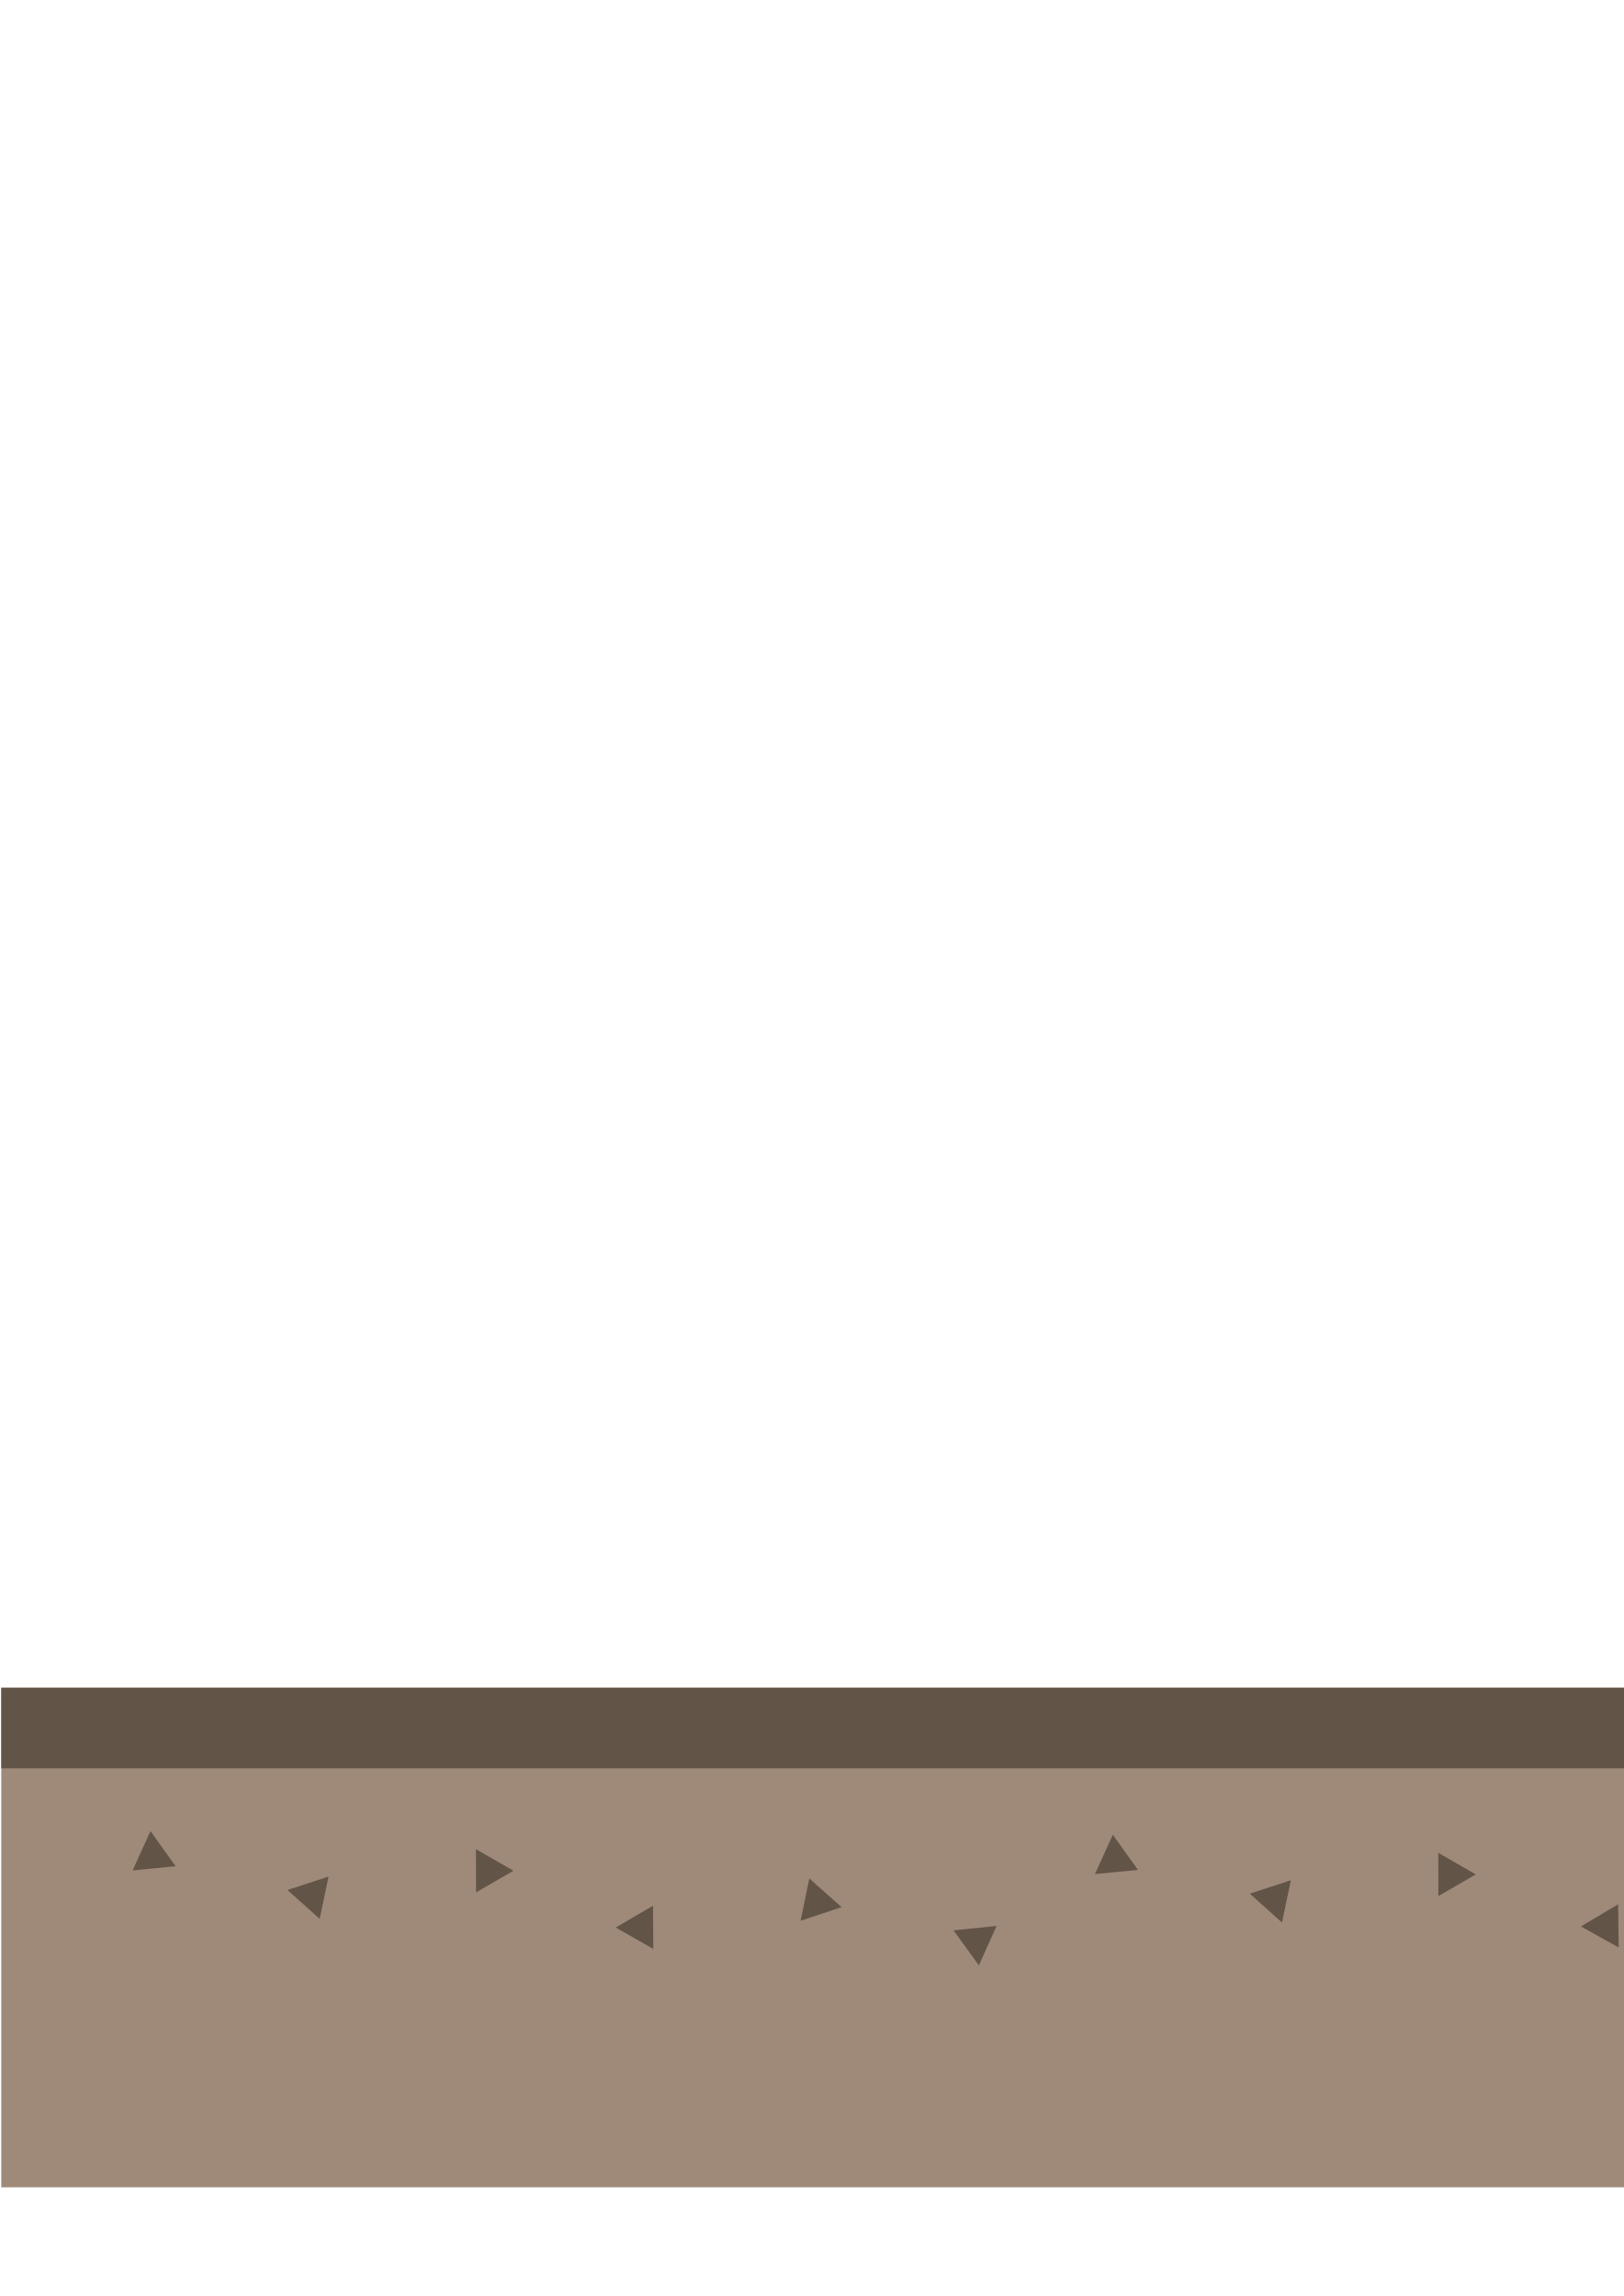
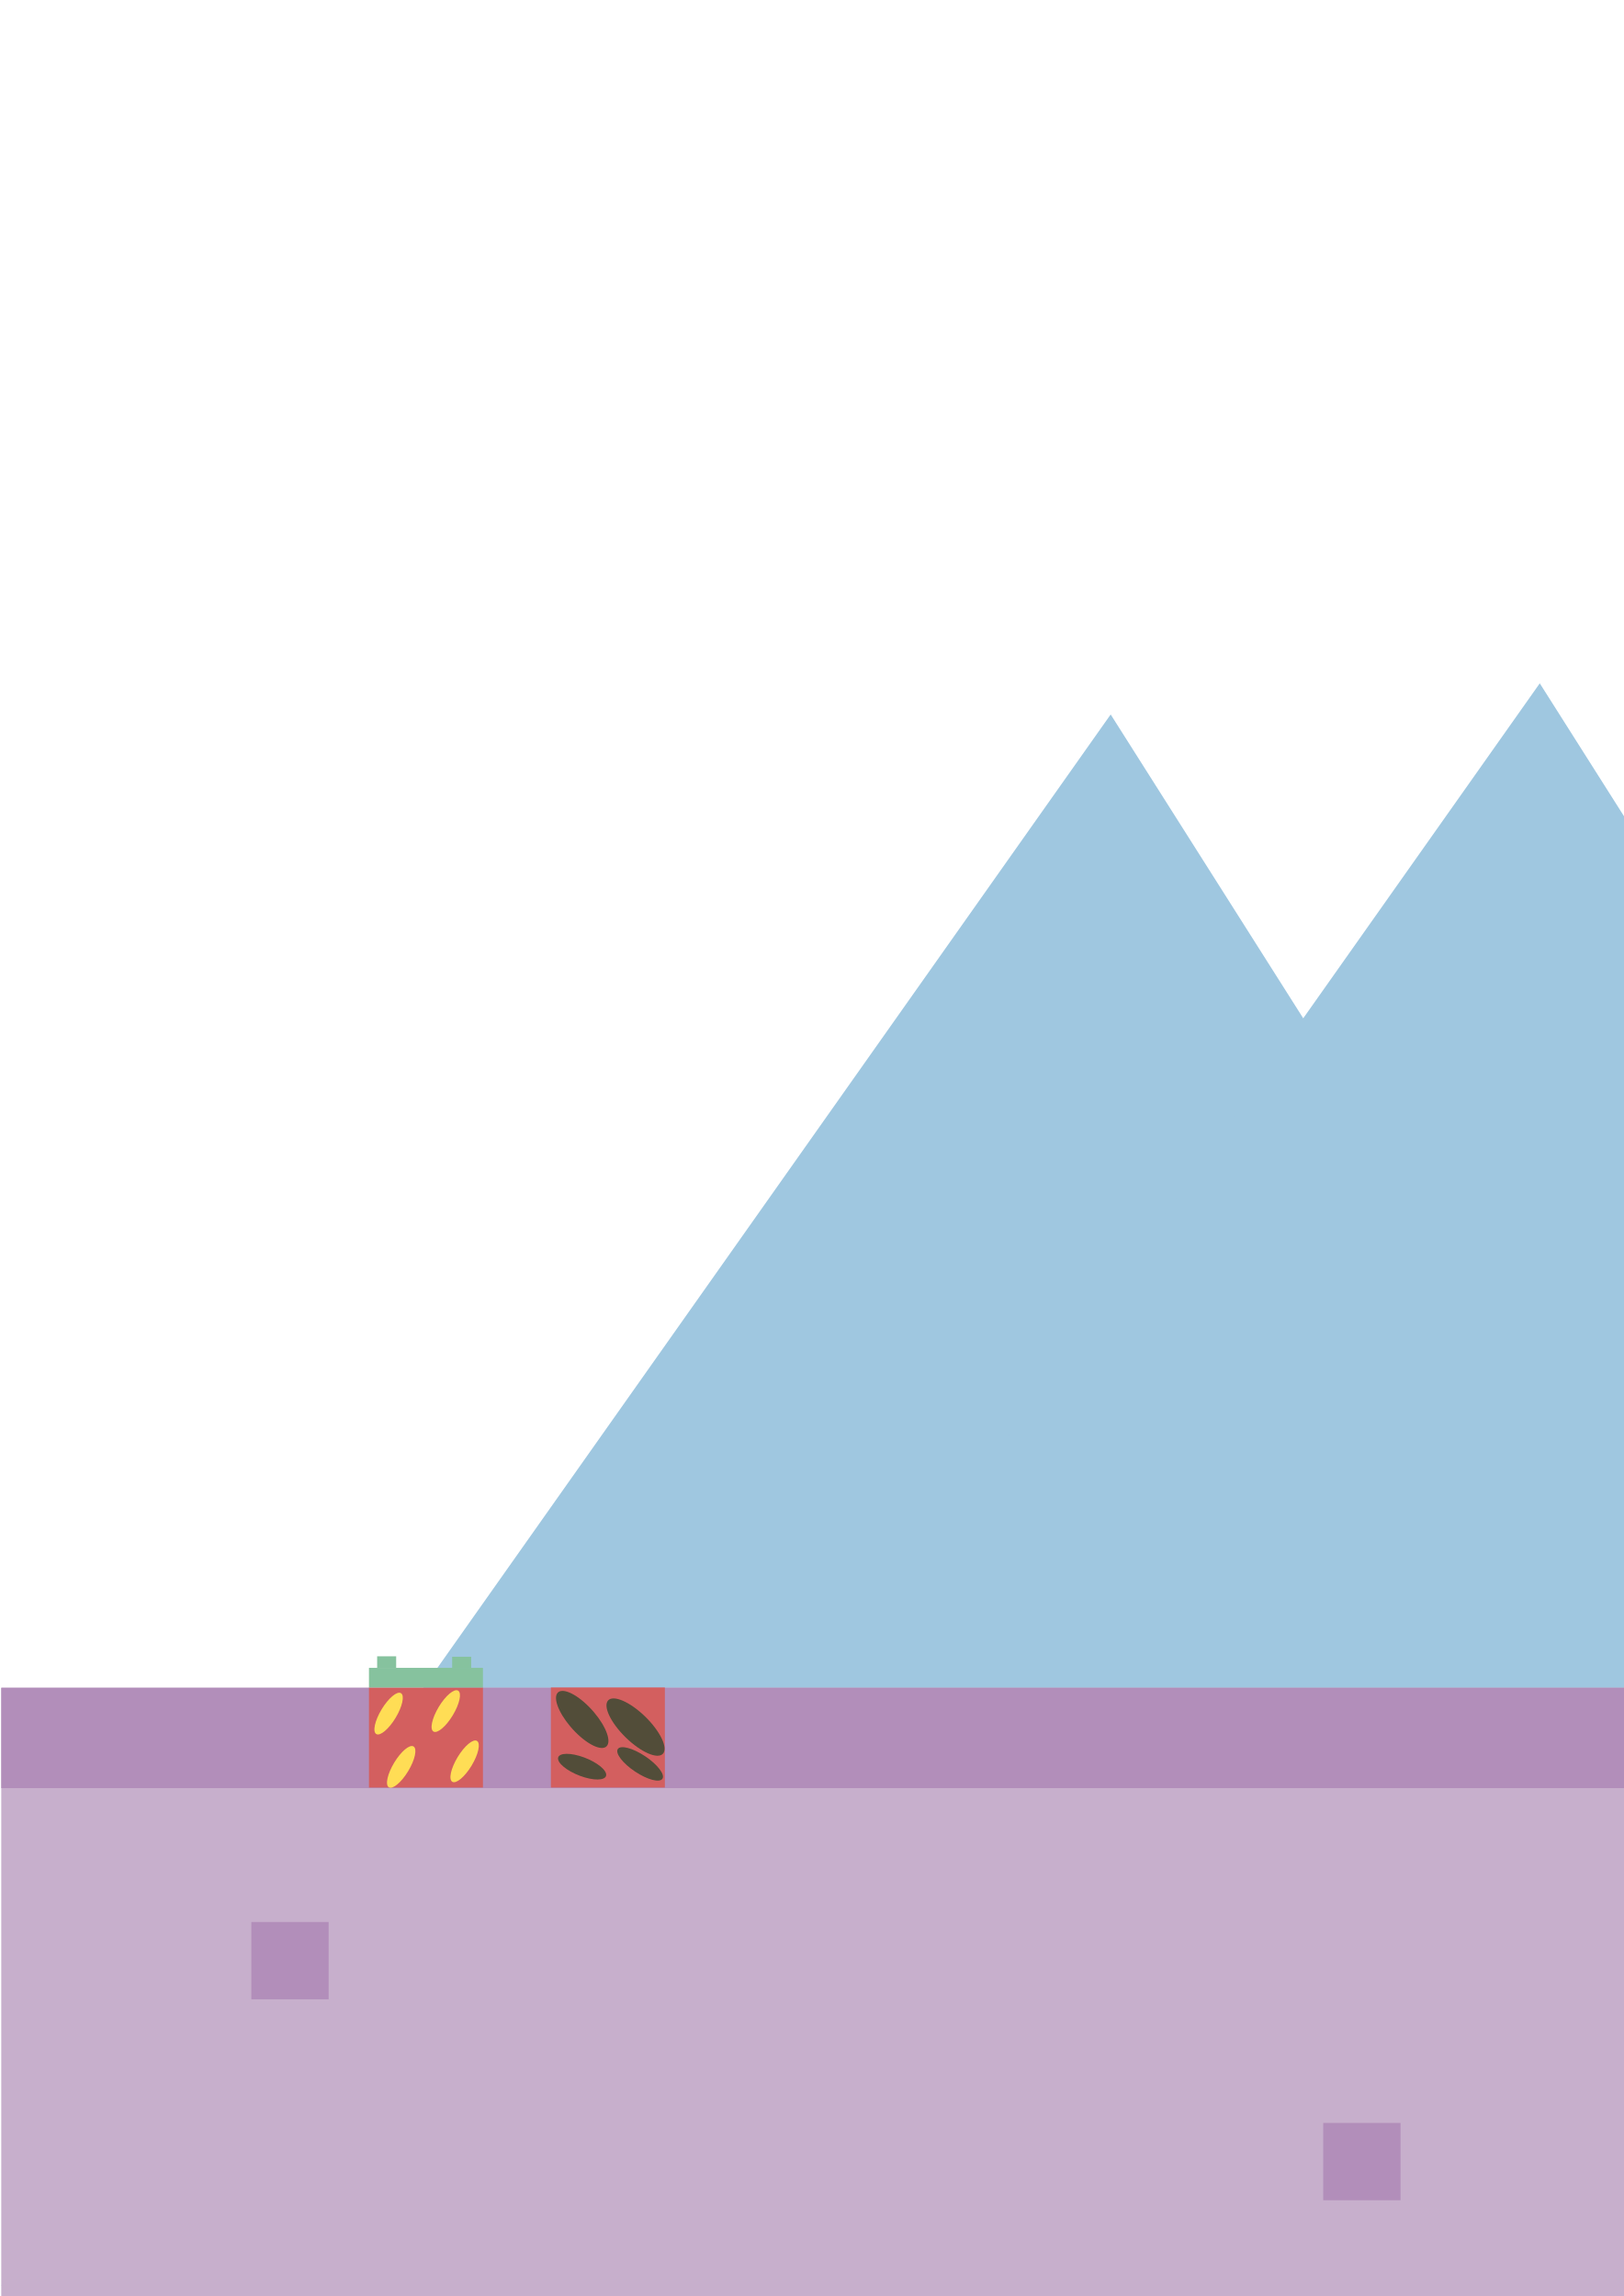
<svg xmlns="http://www.w3.org/2000/svg" width="210mm" height="297mm" viewBox="0 0 210 297" version="1.1" id="svg8">
  <defs id="defs2" />
  <g id="layer1" />
+   <g id="layer4" style="display:inline">
+     <path style="opacity:1;fill:#9fc7e0;fill-opacity:1;stroke:none;stroke-width:1.323;stroke-miterlimit:4;stroke-dasharray:none;stroke-opacity:1" id="path5440" d="M 77.107,83.821 184.521,280.342 291.934,476.862 68.036,471.625 -155.863,466.388 -39.378,275.104 Z" transform="matrix(0.6158886,0,0,0.531199,96.15798,47.89345)" />
+     <path style="opacity:1;fill:#9fc7e0;fill-opacity:1;stroke:none;stroke-width:1.323;stroke-miterlimit:4;stroke-dasharray:none;stroke-opacity:1" id="path5440-3" d="M 77.107,83.821 184.521,280.342 291.934,476.862 68.036,471.625 -155.863,466.388 -39.378,275.104 Z" transform="matrix(0.6158886,0,0,0.531199,151.6552,43.86594)" />
+     <path style="opacity:1;fill:#9fc7e0;fill-opacity:1;stroke:none;stroke-width:1.323;stroke-miterlimit:4;stroke-dasharray:none;stroke-opacity:1" id="path5440-1" d="M 77.107,83.821 184.521,280.342 291.934,476.862 68.036,471.625 -155.863,466.388 -39.378,275.104 Z" transform="matrix(0.6158886,0,0,0.531199,939.9286,29.89231)" />
+     <path style="opacity:1;fill:#9fc7e0;fill-opacity:1;stroke:none;stroke-width:1.323;stroke-miterlimit:4;stroke-dasharray:none;stroke-opacity:1" id="path5440-3-3" d="M 77.107,83.821 184.521,280.342 291.934,476.862 68.036,471.625 -155.863,466.388 -39.378,275.104 Z" transform="matrix(0.6158886,0,0,0.531199,995.4259,25.86479)" />
+   </g>
+   <g id="layer3">
+     <rect style="opacity:1;fill:#72ba8a;fill-opacity:1;stroke:none;stroke-width:0.624;stroke-miterlimit:4;stroke-dasharray:none;stroke-opacity:1" id="rect5387-7" width="110.974" height="151.564" x="301.22" y="156.149" rx="52.961" />
+     <rect style="opacity:1;fill:#a0d0c2;fill-opacity:1;stroke:none;stroke-width:0.692;stroke-miterlimit:4;stroke-dasharray:none;stroke-opacity:1" id="rect5387" width="110.974" height="186.437" x="397.065" y="113.71" rx="52.961" />
+     <rect style="opacity:1;fill:#72ba8a;fill-opacity:1;stroke:none;stroke-width:0.624;stroke-miterlimit:4;stroke-dasharray:none;stroke-opacity:1" id="rect5387-7-5" width="110.974" height="151.564" x="-843.935" y="156.311" rx="52.961" transform="scale(-1,1)" />
+     <rect style="opacity:1;fill:#a0d0c2;fill-opacity:1;stroke:none;stroke-width:0.692;stroke-miterlimit:4;stroke-dasharray:none;stroke-opacity:1" id="rect5387-4" width="110.974" height="186.437" x="-748.089" y="113.872" rx="52.961" transform="scale(-1,1)" />
+   </g>
  <g id="layer2">
-     <g id="g4904">
-       <rect y="218.319" x="0.164" height="64.619" width="1202.22" id="rect4543" style="opacity:1;fill:#9f8a79;fill-opacity:1;stroke:none;stroke-width:4.959;stroke-miterlimit:4;stroke-dasharray:none;stroke-opacity:1" />
-       <rect y="218.319" x="0.164" height="10.424" width="1202.22" id="rect4545" style="opacity:1;fill:#635448;fill-opacity:1;stroke:none;stroke-width:3.077;stroke-miterlimit:4;stroke-dasharray:none;stroke-opacity:1" />
-     </g>
-     <g id="g4964">
-       <path style="opacity:1;fill:#635448;fill-opacity:1;stroke:none;stroke-width:1.323;stroke-miterlimit:4;stroke-dasharray:none;stroke-opacity:1" id="path4549-35" d="m 88.369,239.359 -2.784,0.271 -2.784,0.271 1.157,-2.546 1.157,-2.546 1.626,2.275 z" transform="rotate(179.7127,105.8345,244.5738)" />
-       <path style="opacity:1;fill:#635448;fill-opacity:1;stroke:none;stroke-width:1.323;stroke-miterlimit:4;stroke-dasharray:none;stroke-opacity:1" id="path4549-3-3" d="m 42.496,242.744 -2.784,0.271 -2.784,0.271 1.157,-2.546 1.157,-2.546 1.626,2.275 z" transform="rotate(-132.8146,73.63497,229.2879)" />
-       <path style="opacity:1;fill:#635448;fill-opacity:1;stroke:none;stroke-width:1.323;stroke-miterlimit:4;stroke-dasharray:none;stroke-opacity:1" id="path4549-3-0-1" d="m 42.496,242.744 -2.784,0.271 -2.784,0.271 1.157,-2.546 1.157,-2.546 1.626,2.275 z" transform="rotate(155.1815,60.33857,250.1273)" />
-       <path style="opacity:1;fill:#635448;fill-opacity:1;stroke:none;stroke-width:1.323;stroke-miterlimit:4;stroke-dasharray:none;stroke-opacity:1" id="path4549-6" d="m 147.18,241.882 -2.784,0.271 -2.784,0.271 1.157,-2.546 1.157,-2.546 1.626,2.275 z" />
-       <path style="opacity:1;fill:#635448;fill-opacity:1;stroke:none;stroke-width:1.323;stroke-miterlimit:4;stroke-dasharray:none;stroke-opacity:1" id="path4549-3-6" d="m 42.496,242.744 -2.784,0.271 -2.784,0.271 1.157,-2.546 1.157,-2.546 1.626,2.275 z" transform="rotate(47.47273,97.38681,385.9264)" />
-       <path style="opacity:1;fill:#635448;fill-opacity:1;stroke:none;stroke-width:1.323;stroke-miterlimit:4;stroke-dasharray:none;stroke-opacity:1" id="path4549-3-0-5" d="m 42.496,242.744 -2.784,0.271 -2.784,0.271 1.157,-2.546 1.157,-2.546 1.626,2.275 z" transform="rotate(-24.53125,116.0367,-98.63433)" />
-       <path d="m 22.718,241.408 -2.784,0.271 -2.784,0.271 1.157,-2.546 1.157,-2.546 1.626,2.275 z" id="path4549" style="opacity:1;fill:#635448;fill-opacity:1;stroke:none;stroke-width:1.323;stroke-miterlimit:4;stroke-dasharray:none;stroke-opacity:1" />
-       <path transform="rotate(47.47273,35.69517,244.1675)" d="m 42.496,242.744 -2.784,0.271 -2.784,0.271 1.157,-2.546 1.157,-2.546 1.626,2.275 z" id="path4549-3" style="opacity:1;fill:#635448;fill-opacity:1;stroke:none;stroke-width:1.323;stroke-miterlimit:4;stroke-dasharray:none;stroke-opacity:1" />
-       <path transform="rotate(-24.53125,52.71506,187.3701)" d="m 42.496,242.744 -2.784,0.271 -2.784,0.271 1.157,-2.546 1.157,-2.546 1.626,2.275 z" id="path4549-3-0" style="opacity:1;fill:#635448;fill-opacity:1;stroke:none;stroke-width:1.323;stroke-miterlimit:4;stroke-dasharray:none;stroke-opacity:1" />
-       <path transform="rotate(179.3109,233.8689,246.1852)" d="m 219.61,242.951 -2.784,0.271 -2.784,0.271 1.157,-2.546 1.157,-2.546 1.626,2.275 z" id="path4549-69" style="opacity:1;fill:#635448;fill-opacity:1;stroke:none;stroke-width:1.323;stroke-miterlimit:4;stroke-dasharray:none;stroke-opacity:1" />
-       <path transform="rotate(-133.2164,135.9615,202.2655)" d="m 42.496,242.744 -2.784,0.271 -2.784,0.271 1.157,-2.546 1.157,-2.546 1.626,2.275 z" id="path4549-3-63" style="opacity:1;fill:#635448;fill-opacity:1;stroke:none;stroke-width:1.323;stroke-miterlimit:4;stroke-dasharray:none;stroke-opacity:1" />
-       <path transform="rotate(154.7796,122.7622,264.0862)" d="m 42.496,242.744 -2.784,0.271 -2.784,0.271 1.157,-2.546 1.157,-2.546 1.626,2.275 z" id="path4549-3-0-17" style="opacity:1;fill:#635448;fill-opacity:1;stroke:none;stroke-width:1.323;stroke-miterlimit:4;stroke-dasharray:none;stroke-opacity:1" />
-       <path transform="rotate(-2.23895,203.5087,-1044.151)" d="m 219.61,242.951 -2.784,0.271 -2.784,0.271 1.157,-2.546 1.157,-2.546 1.626,2.275 z" id="path4549-69-6" style="opacity:1;fill:#635448;fill-opacity:1;stroke:none;stroke-width:1.323;stroke-miterlimit:4;stroke-dasharray:none;stroke-opacity:1" />
-       <path transform="rotate(45.23378,160.0185,540.6352)" d="m 42.496,242.744 -2.784,0.271 -2.784,0.271 1.157,-2.546 1.157,-2.546 1.626,2.275 z" id="path4549-3-63-0" style="opacity:1;fill:#635448;fill-opacity:1;stroke:none;stroke-width:1.323;stroke-miterlimit:4;stroke-dasharray:none;stroke-opacity:1" />
-       <path transform="rotate(-26.7702,172.7104,-328.0851)" d="m 42.496,242.744 -2.784,0.271 -2.784,0.271 1.157,-2.546 1.157,-2.546 1.626,2.275 z" id="path4549-3-0-17-2" style="opacity:1;fill:#635448;fill-opacity:1;stroke:none;stroke-width:1.323;stroke-miterlimit:4;stroke-dasharray:none;stroke-opacity:1" />
-       <path style="opacity:1;fill:#635448;fill-opacity:1;stroke:none;stroke-width:1.323;stroke-miterlimit:4;stroke-dasharray:none;stroke-opacity:1" id="path4549-35-5" d="m 88.369,239.359 -2.784,0.271 -2.784,0.271 1.157,-2.546 1.157,-2.546 1.626,2.275 z" transform="rotate(179.7127,261.469,245.5555)" />
-       <path style="opacity:1;fill:#635448;fill-opacity:1;stroke:none;stroke-width:1.323;stroke-miterlimit:4;stroke-dasharray:none;stroke-opacity:1" id="path4549-3-3-5" d="m 42.496,242.744 -2.784,0.271 -2.784,0.271 1.157,-2.546 1.157,-2.546 1.626,2.275 z" transform="rotate(-132.8146,229.5293,161.9073)" />
-       <path style="opacity:1;fill:#635448;fill-opacity:1;stroke:none;stroke-width:1.323;stroke-miterlimit:4;stroke-dasharray:none;stroke-opacity:1" id="path4549-3-0-1-5" d="m 42.496,242.744 -2.784,0.271 -2.784,0.271 1.157,-2.546 1.157,-2.546 1.626,2.275 z" transform="rotate(155.1815,215.8444,284.964)" />
-       <path style="opacity:1;fill:#635448;fill-opacity:1;stroke:none;stroke-width:1.323;stroke-miterlimit:4;stroke-dasharray:none;stroke-opacity:1" id="path4549-6-1" d="m 458.452,243.065 -2.784,0.271 -2.784,0.271 1.157,-2.546 1.157,-2.546 1.626,2.275 z" />
-       <path style="opacity:1;fill:#635448;fill-opacity:1;stroke:none;stroke-width:1.323;stroke-miterlimit:4;stroke-dasharray:none;stroke-opacity:1" id="path4549-3-6-3" d="m 42.496,242.744 -2.784,0.271 -2.784,0.271 1.157,-2.546 1.157,-2.546 1.626,2.275 z" transform="rotate(47.47273,251.6776,740.4561)" />
-       <path style="opacity:1;fill:#635448;fill-opacity:1;stroke:none;stroke-width:1.323;stroke-miterlimit:4;stroke-dasharray:none;stroke-opacity:1" id="path4549-3-0-5-0" d="m 42.496,242.744 -2.784,0.271 -2.784,0.271 1.157,-2.546 1.157,-2.546 1.626,2.275 z" transform="rotate(-24.53125,274.3934,-813.9171)" />
-       <path d="m 333.99,242.591 -2.784,0.271 -2.784,0.271 1.157,-2.546 1.157,-2.546 1.626,2.275 z" id="path4549-0" style="opacity:1;fill:#635448;fill-opacity:1;stroke:none;stroke-width:1.323;stroke-miterlimit:4;stroke-dasharray:none;stroke-opacity:1" />
-       <path transform="rotate(47.47273,189.986,598.6971)" d="m 42.496,242.744 -2.784,0.271 -2.784,0.271 1.157,-2.546 1.157,-2.546 1.626,2.275 z" id="path4549-3-8" style="opacity:1;fill:#635448;fill-opacity:1;stroke:none;stroke-width:1.323;stroke-miterlimit:4;stroke-dasharray:none;stroke-opacity:1" />
-       <path transform="rotate(-24.53125,211.0718,-527.9126)" d="m 42.496,242.744 -2.784,0.271 -2.784,0.271 1.157,-2.546 1.157,-2.546 1.626,2.275 z" id="path4549-3-0-7" style="opacity:1;fill:#635448;fill-opacity:1;stroke:none;stroke-width:1.323;stroke-miterlimit:4;stroke-dasharray:none;stroke-opacity:1" />
-       <path transform="rotate(179.3109,389.5014,247.7127)" d="m 219.61,242.951 -2.784,0.271 -2.784,0.271 1.157,-2.546 1.157,-2.546 1.626,2.275 z" id="path4549-69-2" style="opacity:1;fill:#635448;fill-opacity:1;stroke:none;stroke-width:1.323;stroke-miterlimit:4;stroke-dasharray:none;stroke-opacity:1" />
-       <path transform="rotate(-133.2164,291.8533,135.5337)" d="m 42.496,242.744 -2.784,0.271 -2.784,0.271 1.157,-2.546 1.157,-2.546 1.626,2.275 z" id="path4549-3-63-06" style="opacity:1;fill:#635448;fill-opacity:1;stroke:none;stroke-width:1.323;stroke-miterlimit:4;stroke-dasharray:none;stroke-opacity:1" />
-       <path transform="rotate(154.7796,278.2658,299.4955)" d="m 42.496,242.744 -2.784,0.271 -2.784,0.271 1.157,-2.546 1.157,-2.546 1.626,2.275 z" id="path4549-3-0-17-29" style="opacity:1;fill:#635448;fill-opacity:1;stroke:none;stroke-width:1.323;stroke-miterlimit:4;stroke-dasharray:none;stroke-opacity:1" />
-       <path transform="rotate(-2.238951,389.4147,-9008.141)" d="m 219.61,242.951 -2.784,0.271 -2.784,0.271 1.157,-2.546 1.157,-2.546 1.626,2.275 z" id="path4549-69-6-5" style="opacity:1;fill:#635448;fill-opacity:1;stroke:none;stroke-width:1.323;stroke-miterlimit:4;stroke-dasharray:none;stroke-opacity:1" />
-       <path transform="rotate(45.23378,314.2347,914.8077)" d="m 42.496,242.744 -2.784,0.271 -2.784,0.271 1.157,-2.546 1.157,-2.546 1.626,2.275 z" id="path4549-3-63-0-2" style="opacity:1;fill:#635448;fill-opacity:1;stroke:none;stroke-width:1.323;stroke-miterlimit:4;stroke-dasharray:none;stroke-opacity:1" />
-       <path transform="rotate(-26.7702,330.8321,-981.5396)" d="m 42.496,242.744 -2.784,0.271 -2.784,0.271 1.157,-2.546 1.157,-2.546 1.626,2.275 z" id="path4549-3-0-17-2-2" style="opacity:1;fill:#635448;fill-opacity:1;stroke:none;stroke-width:1.323;stroke-miterlimit:4;stroke-dasharray:none;stroke-opacity:1" />
-       <path style="opacity:1;fill:#635448;fill-opacity:1;stroke:none;stroke-width:1.323;stroke-miterlimit:4;stroke-dasharray:none;stroke-opacity:1" id="path4549-35-5-8" d="m 88.369,239.359 -2.784,0.271 -2.784,0.271 1.157,-2.546 1.157,-2.546 1.626,2.275 z" transform="rotate(179.7127,417.1966,245.379)" />
-       <path style="opacity:1;fill:#635448;fill-opacity:1;stroke:none;stroke-width:1.323;stroke-miterlimit:4;stroke-dasharray:none;stroke-opacity:1" id="path4549-3-3-5-1" d="m 42.496,242.744 -2.784,0.271 -2.784,0.271 1.157,-2.546 1.157,-2.546 1.626,2.275 z" transform="rotate(-132.8146,385.0079,93.32879)" />
-       <path style="opacity:1;fill:#635448;fill-opacity:1;stroke:none;stroke-width:1.323;stroke-miterlimit:4;stroke-dasharray:none;stroke-opacity:1" id="path4549-3-0-1-5-2" d="m 42.496,242.744 -2.784,0.271 -2.784,0.271 1.157,-2.546 1.157,-2.546 1.626,2.275 z" transform="rotate(155.1815,371.6954,318.6621)" />
-       <path style="opacity:1;fill:#635448;fill-opacity:1;stroke:none;stroke-width:1.323;stroke-miterlimit:4;stroke-dasharray:none;stroke-opacity:1" id="path4549-6-1-2" d="m 769.904,241.931 -2.784,0.271 -2.784,0.271 1.157,-2.546 1.157,-2.546 1.626,2.275 z" />
-       <path style="opacity:1;fill:#635448;fill-opacity:1;stroke:none;stroke-width:1.323;stroke-miterlimit:4;stroke-dasharray:none;stroke-opacity:1" id="path4549-3-6-3-9" d="m 42.496,242.744 -2.784,0.271 -2.784,0.271 1.157,-2.546 1.157,-2.546 1.626,2.275 z" transform="rotate(47.47273,408.6932,1094.032)" />
-       <path style="opacity:1;fill:#635448;fill-opacity:1;stroke:none;stroke-width:1.323;stroke-miterlimit:4;stroke-dasharray:none;stroke-opacity:1" id="path4549-3-0-5-0-7" d="m 42.496,242.744 -2.784,0.271 -2.784,0.271 1.157,-2.546 1.157,-2.546 1.626,2.275 z" transform="rotate(-24.53125,427.5117,-1530.773)" />
-       <path d="m 645.442,241.457 -2.784,0.271 -2.784,0.271 1.157,-2.546 1.157,-2.546 1.626,2.275 z" id="path4549-0-8" style="opacity:1;fill:#635448;fill-opacity:1;stroke:none;stroke-width:1.323;stroke-miterlimit:4;stroke-dasharray:none;stroke-opacity:1" />
-       <path transform="rotate(47.47273,347.0016,952.2734)" d="m 42.496,242.744 -2.784,0.271 -2.784,0.271 1.157,-2.546 1.157,-2.546 1.626,2.275 z" id="path4549-3-8-9" style="opacity:1;fill:#635448;fill-opacity:1;stroke:none;stroke-width:1.323;stroke-miterlimit:4;stroke-dasharray:none;stroke-opacity:1" />
-       <path transform="rotate(-24.53125,364.1901,-1244.769)" d="m 42.496,242.744 -2.784,0.271 -2.784,0.271 1.157,-2.546 1.157,-2.546 1.626,2.275 z" id="path4549-3-0-7-1" style="opacity:1;fill:#635448;fill-opacity:1;stroke:none;stroke-width:1.323;stroke-miterlimit:4;stroke-dasharray:none;stroke-opacity:1" />
-       <path transform="rotate(179.3109,545.231,248.0822)" d="m 219.61,242.951 -2.784,0.271 -2.784,0.271 1.157,-2.546 1.157,-2.546 1.626,2.275 z" id="path4549-69-2-6" style="opacity:1;fill:#635448;fill-opacity:1;stroke:none;stroke-width:1.323;stroke-miterlimit:4;stroke-dasharray:none;stroke-opacity:1" />
-       <path transform="rotate(-133.2164,447.3343,67.60444)" d="m 42.496,242.744 -2.784,0.271 -2.784,0.271 1.157,-2.546 1.157,-2.546 1.626,2.275 z" id="path4549-3-63-06-3" style="opacity:1;fill:#635448;fill-opacity:1;stroke:none;stroke-width:1.323;stroke-miterlimit:4;stroke-dasharray:none;stroke-opacity:1" />
-       <path transform="rotate(154.7796,434.1189,333.7665)" d="m 42.496,242.744 -2.784,0.271 -2.784,0.271 1.157,-2.546 1.157,-2.546 1.626,2.275 z" id="path4549-3-0-17-29-5" style="opacity:1;fill:#635448;fill-opacity:1;stroke:none;stroke-width:1.323;stroke-miterlimit:4;stroke-dasharray:none;stroke-opacity:1" />
-       <path transform="rotate(-2.238951,516.1265,-16977.905)" d="m 219.61,242.951 -2.784,0.271 -2.784,0.271 1.157,-2.546 1.157,-2.546 1.626,2.275 z" id="path4549-69-6-5-9" style="opacity:1;fill:#635448;fill-opacity:1;stroke:none;stroke-width:1.323;stroke-miterlimit:4;stroke-dasharray:none;stroke-opacity:1" />
-       <path transform="rotate(45.23378,471.3218,1288.038)" d="m 42.496,242.744 -2.784,0.271 -2.784,0.271 1.157,-2.546 1.157,-2.546 1.626,2.275 z" id="path4549-3-63-0-2-9" style="opacity:1;fill:#635448;fill-opacity:1;stroke:none;stroke-width:1.323;stroke-miterlimit:4;stroke-dasharray:none;stroke-opacity:1" />
-       <path transform="rotate(-26.7702,484.1757,-1636.532)" d="m 42.496,242.744 -2.784,0.271 -2.784,0.271 1.157,-2.546 1.157,-2.546 1.626,2.275 z" id="path4549-3-0-17-2-2-0" style="opacity:1;fill:#635448;fill-opacity:1;stroke:none;stroke-width:1.323;stroke-miterlimit:4;stroke-dasharray:none;stroke-opacity:1" />
-       <path style="opacity:1;fill:#635448;fill-opacity:1;stroke:none;stroke-width:1.323;stroke-miterlimit:4;stroke-dasharray:none;stroke-opacity:1" id="path4549-35-5-8-9" d="m 88.369,239.359 -2.784,0.271 -2.784,0.271 1.157,-2.546 1.157,-2.546 1.626,2.275 z" transform="rotate(179.7127,569.5196,246.3278)" />
-       <path style="opacity:1;fill:#635448;fill-opacity:1;stroke:none;stroke-width:1.323;stroke-miterlimit:4;stroke-dasharray:none;stroke-opacity:1" id="path4549-3-3-5-1-2" d="m 42.496,242.744 -2.784,0.271 -2.784,0.271 1.157,-2.546 1.157,-2.546 1.626,2.275 z" transform="rotate(-132.8146,537.5799,27.36992)" />
-       <path style="opacity:1;fill:#635448;fill-opacity:1;stroke:none;stroke-width:1.323;stroke-miterlimit:4;stroke-dasharray:none;stroke-opacity:1" id="path4549-3-0-1-5-2-2" d="m 42.496,242.744 -2.784,0.271 -2.784,0.271 1.157,-2.546 1.157,-2.546 1.626,2.275 z" transform="rotate(155.1815,523.895,352.7456)" />
-       <path style="opacity:1;fill:#635448;fill-opacity:1;stroke:none;stroke-width:1.323;stroke-miterlimit:4;stroke-dasharray:none;stroke-opacity:1" id="path4549-6-1-2-5" d="m 1074.553,243.065 -2.784,0.271 -2.784,0.271 1.157,-2.546 1.157,-2.546 1.626,2.275 z" />
-       <path style="opacity:1;fill:#635448;fill-opacity:1;stroke:none;stroke-width:1.323;stroke-miterlimit:4;stroke-dasharray:none;stroke-opacity:1" id="path4549-3-6-3-9-0" d="m 42.496,242.744 -2.784,0.271 -2.784,0.271 1.157,-2.546 1.157,-2.546 1.626,2.275 z" transform="rotate(47.47273,559.7282,1441.006)" />
-       <path style="opacity:1;fill:#635448;fill-opacity:1;stroke:none;stroke-width:1.323;stroke-miterlimit:4;stroke-dasharray:none;stroke-opacity:1" id="path4549-3-0-5-0-7-4" d="m 42.496,242.744 -2.784,0.271 -2.784,0.271 1.157,-2.546 1.157,-2.546 1.626,2.275 z" transform="rotate(-24.53125,582.4439,-2230.848)" />
-       <path d="m 950.091,242.591 -2.784,0.271 -2.784,0.271 1.157,-2.546 1.157,-2.546 1.626,2.275 z" id="path4549-0-8-4" style="opacity:1;fill:#635448;fill-opacity:1;stroke:none;stroke-width:1.323;stroke-miterlimit:4;stroke-dasharray:none;stroke-opacity:1" />
-       <path transform="rotate(47.47273,498.0366,1299.247)" d="m 42.496,242.744 -2.784,0.271 -2.784,0.271 1.157,-2.546 1.157,-2.546 1.626,2.275 z" id="path4549-3-8-9-4" style="opacity:1;fill:#635448;fill-opacity:1;stroke:none;stroke-width:1.323;stroke-miterlimit:4;stroke-dasharray:none;stroke-opacity:1" />
-       <path transform="rotate(-24.53125,519.1223,-1944.844)" d="m 42.496,242.744 -2.784,0.271 -2.784,0.271 1.157,-2.546 1.157,-2.546 1.626,2.275 z" id="path4549-3-0-7-1-3" style="opacity:1;fill:#635448;fill-opacity:1;stroke:none;stroke-width:1.323;stroke-miterlimit:4;stroke-dasharray:none;stroke-opacity:1" />
-       <path transform="rotate(179.3109,697.5519,249.5653)" d="m 219.61,242.951 -2.784,0.271 -2.784,0.271 1.157,-2.546 1.157,-2.546 1.626,2.275 z" id="path4549-69-2-6-0" style="opacity:1;fill:#635448;fill-opacity:1;stroke:none;stroke-width:1.323;stroke-miterlimit:4;stroke-dasharray:none;stroke-opacity:1" />
-       <path transform="rotate(-133.2164,599.9039,2.280611)" d="m 42.496,242.744 -2.784,0.271 -2.784,0.271 1.157,-2.546 1.157,-2.546 1.626,2.275 z" id="path4549-3-63-06-3-6" style="opacity:1;fill:#635448;fill-opacity:1;stroke:none;stroke-width:1.323;stroke-miterlimit:4;stroke-dasharray:none;stroke-opacity:1" />
-       <path transform="rotate(154.7796,586.3164,368.4105)" d="m 42.496,242.744 -2.784,0.271 -2.784,0.271 1.157,-2.546 1.157,-2.546 1.626,2.275 z" id="path4549-3-0-17-29-5-0" style="opacity:1;fill:#635448;fill-opacity:1;stroke:none;stroke-width:1.323;stroke-miterlimit:4;stroke-dasharray:none;stroke-opacity:1" />
-       <path transform="rotate(-2.238951,697.465,-24772.451)" d="m 219.61,242.951 -2.784,0.271 -2.784,0.271 1.157,-2.546 1.157,-2.546 1.626,2.275 z" id="path4549-69-6-5-9-5" style="opacity:1;fill:#635448;fill-opacity:1;stroke:none;stroke-width:1.323;stroke-miterlimit:4;stroke-dasharray:none;stroke-opacity:1" />
+     <rect style="opacity:1;fill:#c7afcc;fill-opacity:1;stroke:none;stroke-width:5.535;stroke-miterlimit:4;stroke-dasharray:none;stroke-opacity:1" id="rect4543" width="1202.22" height="80.494" x="0.164" y="218.319" />
+     <rect style="opacity:1;fill:#b28eba;fill-opacity:1;stroke:none;stroke-width:3.434;stroke-miterlimit:4;stroke-dasharray:none;stroke-opacity:1" id="rect4545" width="1202.22" height="12.985" x="0.164" y="218.319" />
+     <rect style="opacity:1;fill:#b28eba;fill-opacity:1;stroke:none;stroke-width:1.323;stroke-miterlimit:4;stroke-dasharray:none;stroke-opacity:1" id="rect5277" width="10" height="10" x="32.506" y="248.619" />
+     <rect style="opacity:1;fill:#b28eba;fill-opacity:1;stroke:none;stroke-width:1.323;stroke-miterlimit:4;stroke-dasharray:none;stroke-opacity:1" id="rect5277-1" width="10" height="10" x="171.137" y="274.613" />
+     <rect style="opacity:1;fill:#b28eba;fill-opacity:1;stroke:none;stroke-width:1.323;stroke-miterlimit:4;stroke-dasharray:none;stroke-opacity:1" id="rect5277-1-5" width="10" height="10" x="328.375" y="254.202" />
+     <rect style="opacity:1;fill:#b28eba;fill-opacity:1;stroke:none;stroke-width:1.323;stroke-miterlimit:4;stroke-dasharray:none;stroke-opacity:1" id="rect5277-1-5-8" width="10" height="10" x="528.702" y="273.101" />
+     <rect style="opacity:1;fill:#b28eba;fill-opacity:1;stroke:none;stroke-width:1.323;stroke-miterlimit:4;stroke-dasharray:none;stroke-opacity:1" id="rect5277-1-5-8-6" width="10" height="10" x="685.94" y="254.958" />
+     <rect style="opacity:1;fill:#b28eba;fill-opacity:1;stroke:none;stroke-width:1.323;stroke-miterlimit:4;stroke-dasharray:none;stroke-opacity:1" id="rect5277-1-5-8-6-3" width="10" height="10" x="843.935" y="277.637" />
+     <rect style="opacity:1;fill:#b28eba;fill-opacity:1;stroke:none;stroke-width:1.323;stroke-miterlimit:4;stroke-dasharray:none;stroke-opacity:1" id="rect5277-1-5-8-6-3-5" width="10" height="10" x="1052.577" y="247.399" />
+   </g>
+   <g id="layer5">
+     <rect style="opacity:1;fill:#d35f5f;fill-opacity:1;stroke:none;stroke-width:1.569;stroke-miterlimit:4;stroke-dasharray:none;stroke-opacity:1" id="rect5478" width="14.741" height="12.946" x="47.719" y="218.286" />
+     <g id="g5531" transform="matrix(1.019307,0,0,1.019307,-0.9348772,-4.464769)">
+       <rect transform="rotate(31.12703)" rx="11.932" y="160.912" x="156.637" height="6.059" width="2.073" id="rect5480" style="opacity:1;fill:#ffdd55;fill-opacity:1;stroke:none;stroke-width:1.579;stroke-miterlimit:4;stroke-dasharray:none;stroke-opacity:1" />
+       <rect transform="rotate(31.12703)" rx="11.932" y="156.888" x="162.682" height="6.059" width="2.073" id="rect5480-2" style="opacity:1;fill:#ffdd55;fill-opacity:1;stroke:none;stroke-width:1.579;stroke-miterlimit:4;stroke-dasharray:none;stroke-opacity:1" />
+       <rect transform="rotate(31.12703)" rx="11.932" y="161.112" x="168.027" height="6.059" width="2.073" id="rect5480-2-7" style="opacity:1;fill:#ffdd55;fill-opacity:1;stroke:none;stroke-width:1.579;stroke-miterlimit:4;stroke-dasharray:none;stroke-opacity:1" />
+       <rect transform="rotate(31.12703)" rx="11.932" y="165.875" x="161.5" height="6.059" width="2.073" id="rect5480-2-9" style="opacity:1;fill:#ffdd55;fill-opacity:1;stroke:none;stroke-width:1.579;stroke-miterlimit:4;stroke-dasharray:none;stroke-opacity:1" />
    </g>
  </g>
+   <g id="g5545">
+     <rect y="218.286" x="71.249" height="12.946" width="14.741" id="rect5533" style="opacity:1;fill:#d35f5f;fill-opacity:1;stroke:none;stroke-width:1.569;stroke-miterlimit:4;stroke-dasharray:none;stroke-opacity:1" />
+     <g id="g5555">
+       <rect style="opacity:1;fill:#524d39;fill-opacity:1;stroke:none;stroke-width:2.614;stroke-miterlimit:4;stroke-dasharray:none;stroke-opacity:1" id="rect5535" width="3.698" height="9.315" x="-108.735" y="176.283" rx="21.284" transform="matrix(0.4837755,-0.8751921,0.7019373,0.7122388,0,0)" />
+       <rect style="opacity:1;fill:#524d39;fill-opacity:1;stroke:none;stroke-width:2.732;stroke-miterlimit:4;stroke-dasharray:none;stroke-opacity:1" id="rect5537" width="3.822" height="9.84" x="-115.752" y="178.387" rx="22.002" transform="matrix(0.471678,-0.8817709,0.7413255,0.6711457,0,0)" />
+       <rect style="opacity:1;fill:#524d39;fill-opacity:1;stroke:none;stroke-width:1.806;stroke-miterlimit:4;stroke-dasharray:none;stroke-opacity:1" id="rect5539" width="2.372" height="6.933" x="142.665" y="-198.972" rx="13.652" transform="rotate(123.7123)" />
+       <rect style="opacity:1;fill:#524d39;fill-opacity:1;stroke:none;stroke-width:1.916;stroke-miterlimit:4;stroke-dasharray:none;stroke-opacity:1" id="rect5541" width="2.866" height="6.455" x="227.554" y="-24.958" rx="16.496" transform="matrix(0.2377066,0.971337,-0.9597391,-0.2808929,0,0)" />
+     </g>
+   </g>
+   <g id="layer6">
+     <rect style="opacity:1;fill:#86c29e;fill-opacity:1;stroke:none;stroke-width:1.365;stroke-miterlimit:4;stroke-dasharray:none;stroke-opacity:1" id="rect5558" width="14.741" height="2.54" x="47.719" y="215.746" />
+     <rect style="opacity:1;fill:#86c29e;fill-opacity:1;stroke:none;stroke-width:1.739;stroke-miterlimit:4;stroke-dasharray:none;stroke-opacity:1" id="rect5560" width="2.46" height="1.497" x="48.778" y="214.25" />
+     <rect style="opacity:1;fill:#86c29e;fill-opacity:1;stroke:none;stroke-width:1.739;stroke-miterlimit:4;stroke-dasharray:none;stroke-opacity:1" id="rect5560-3" width="2.46" height="1.497" x="58.478" y="214.31" />
+   </g>
</svg>
